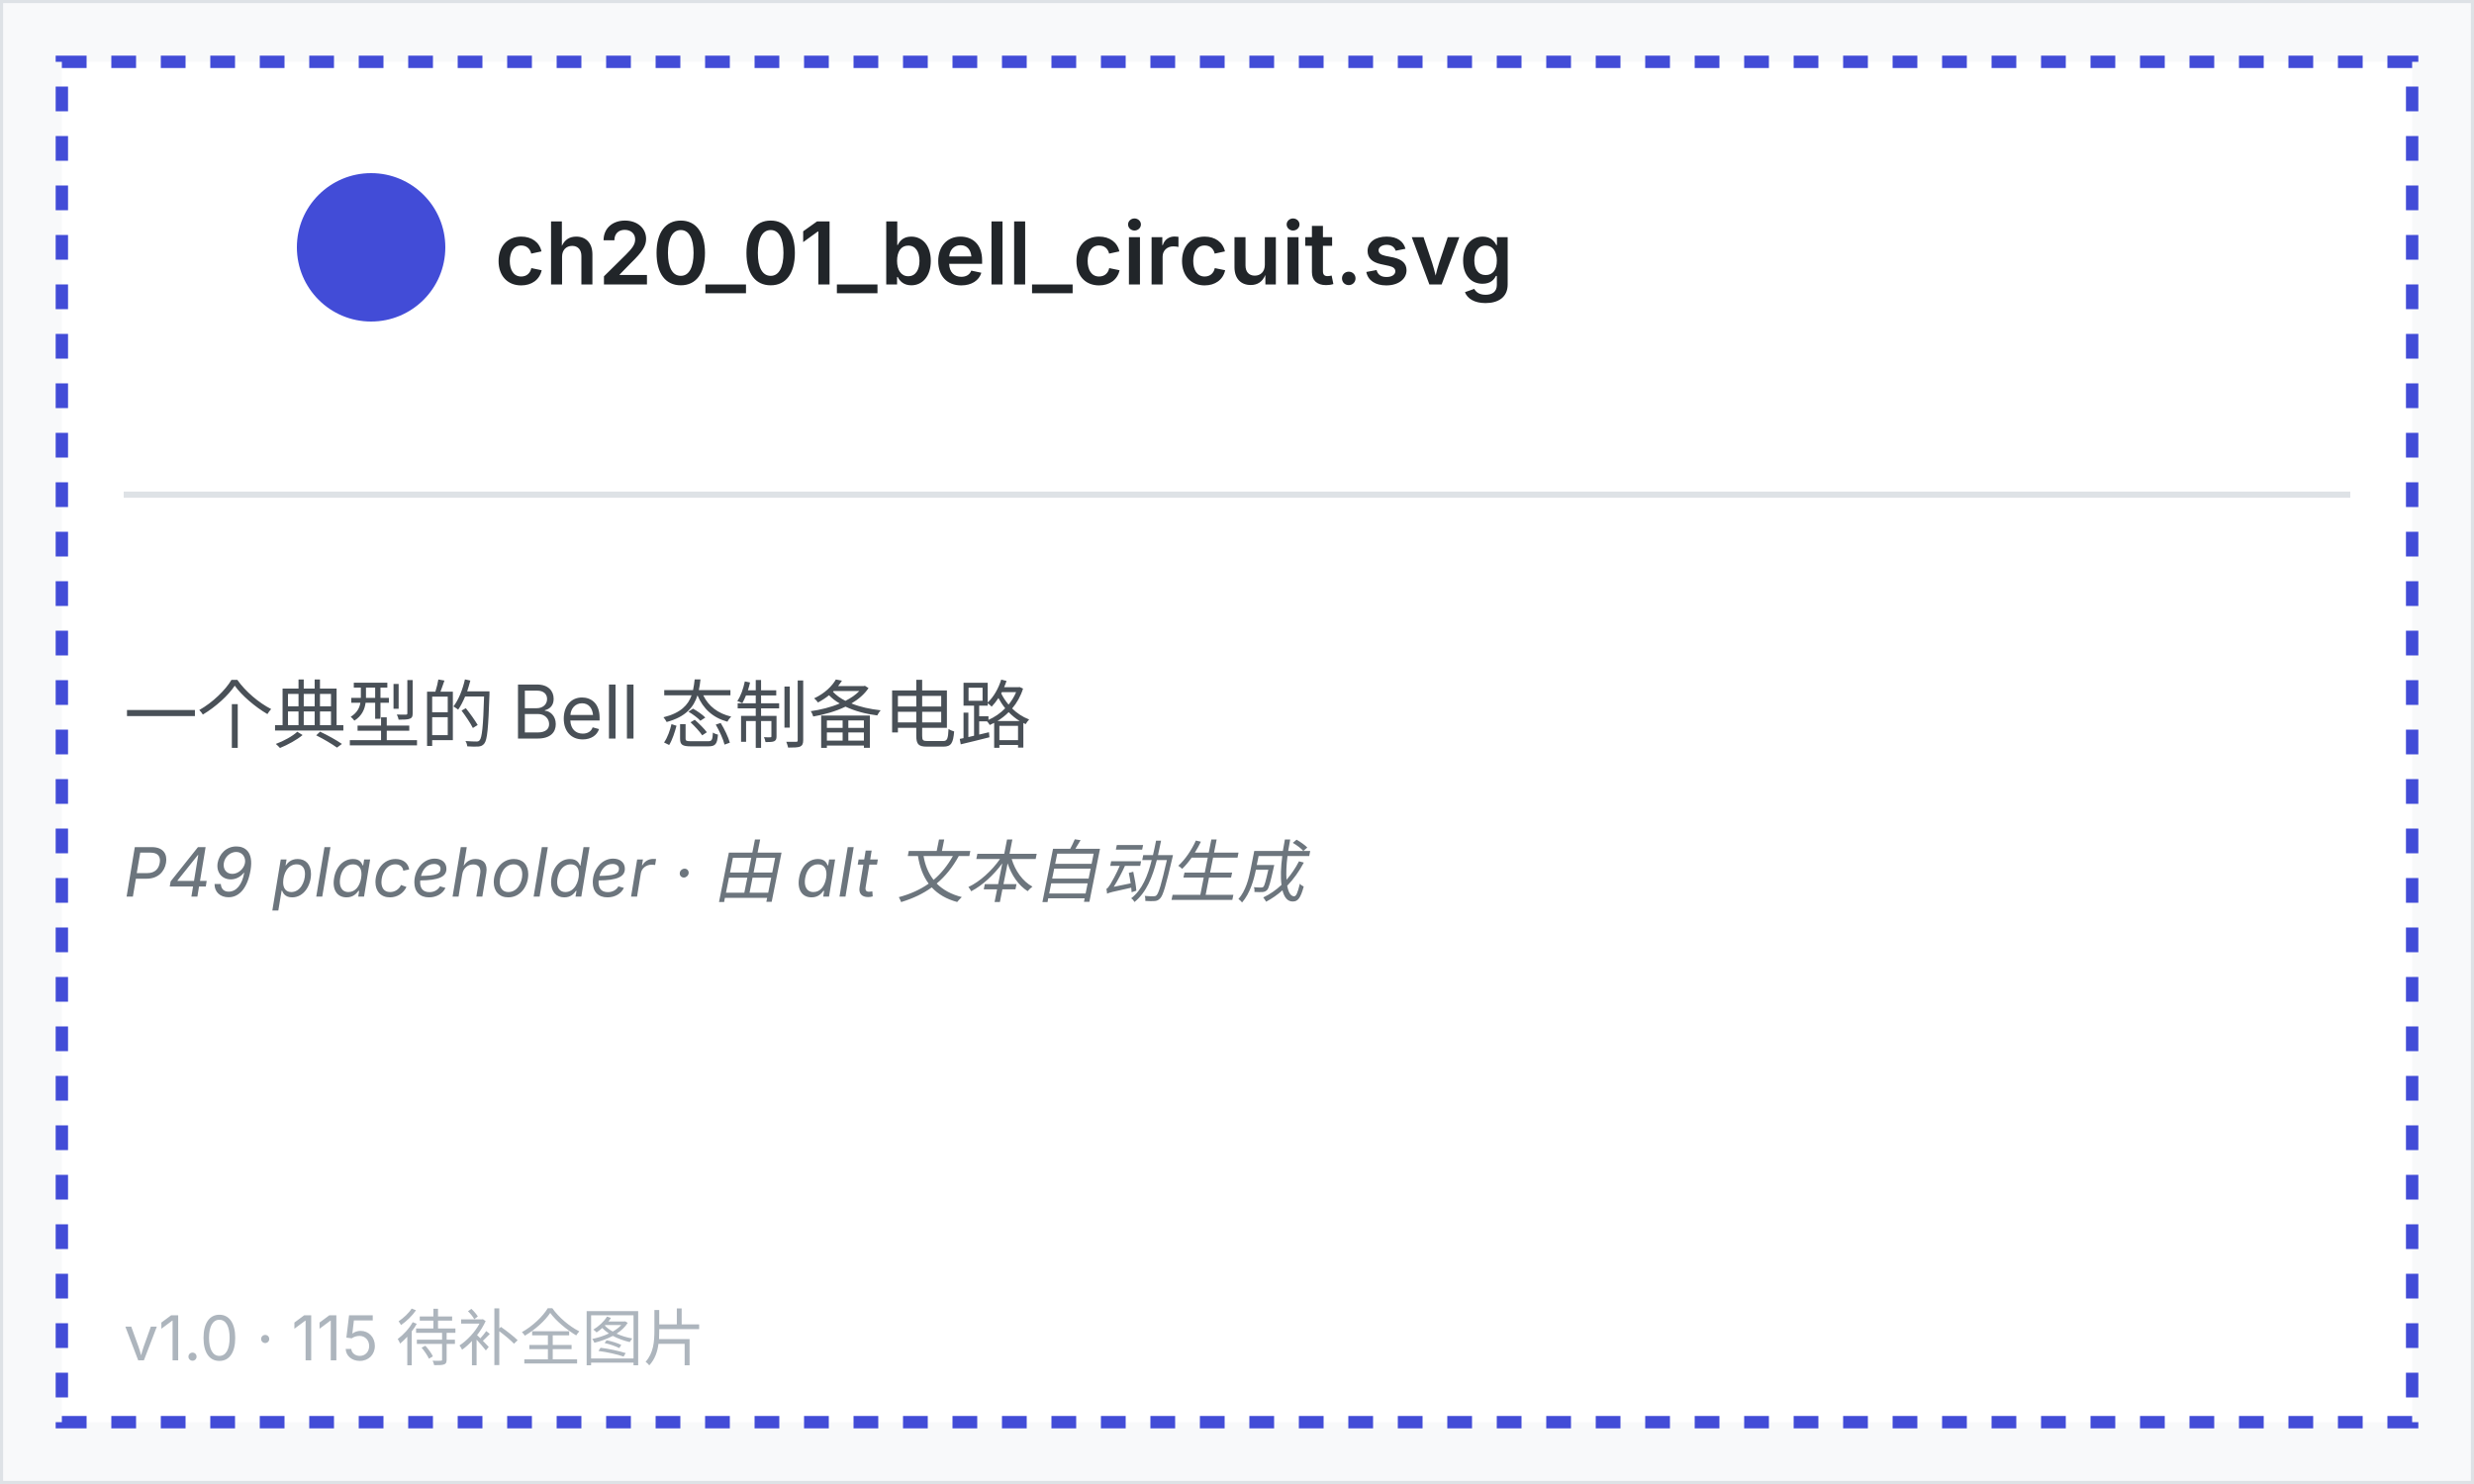
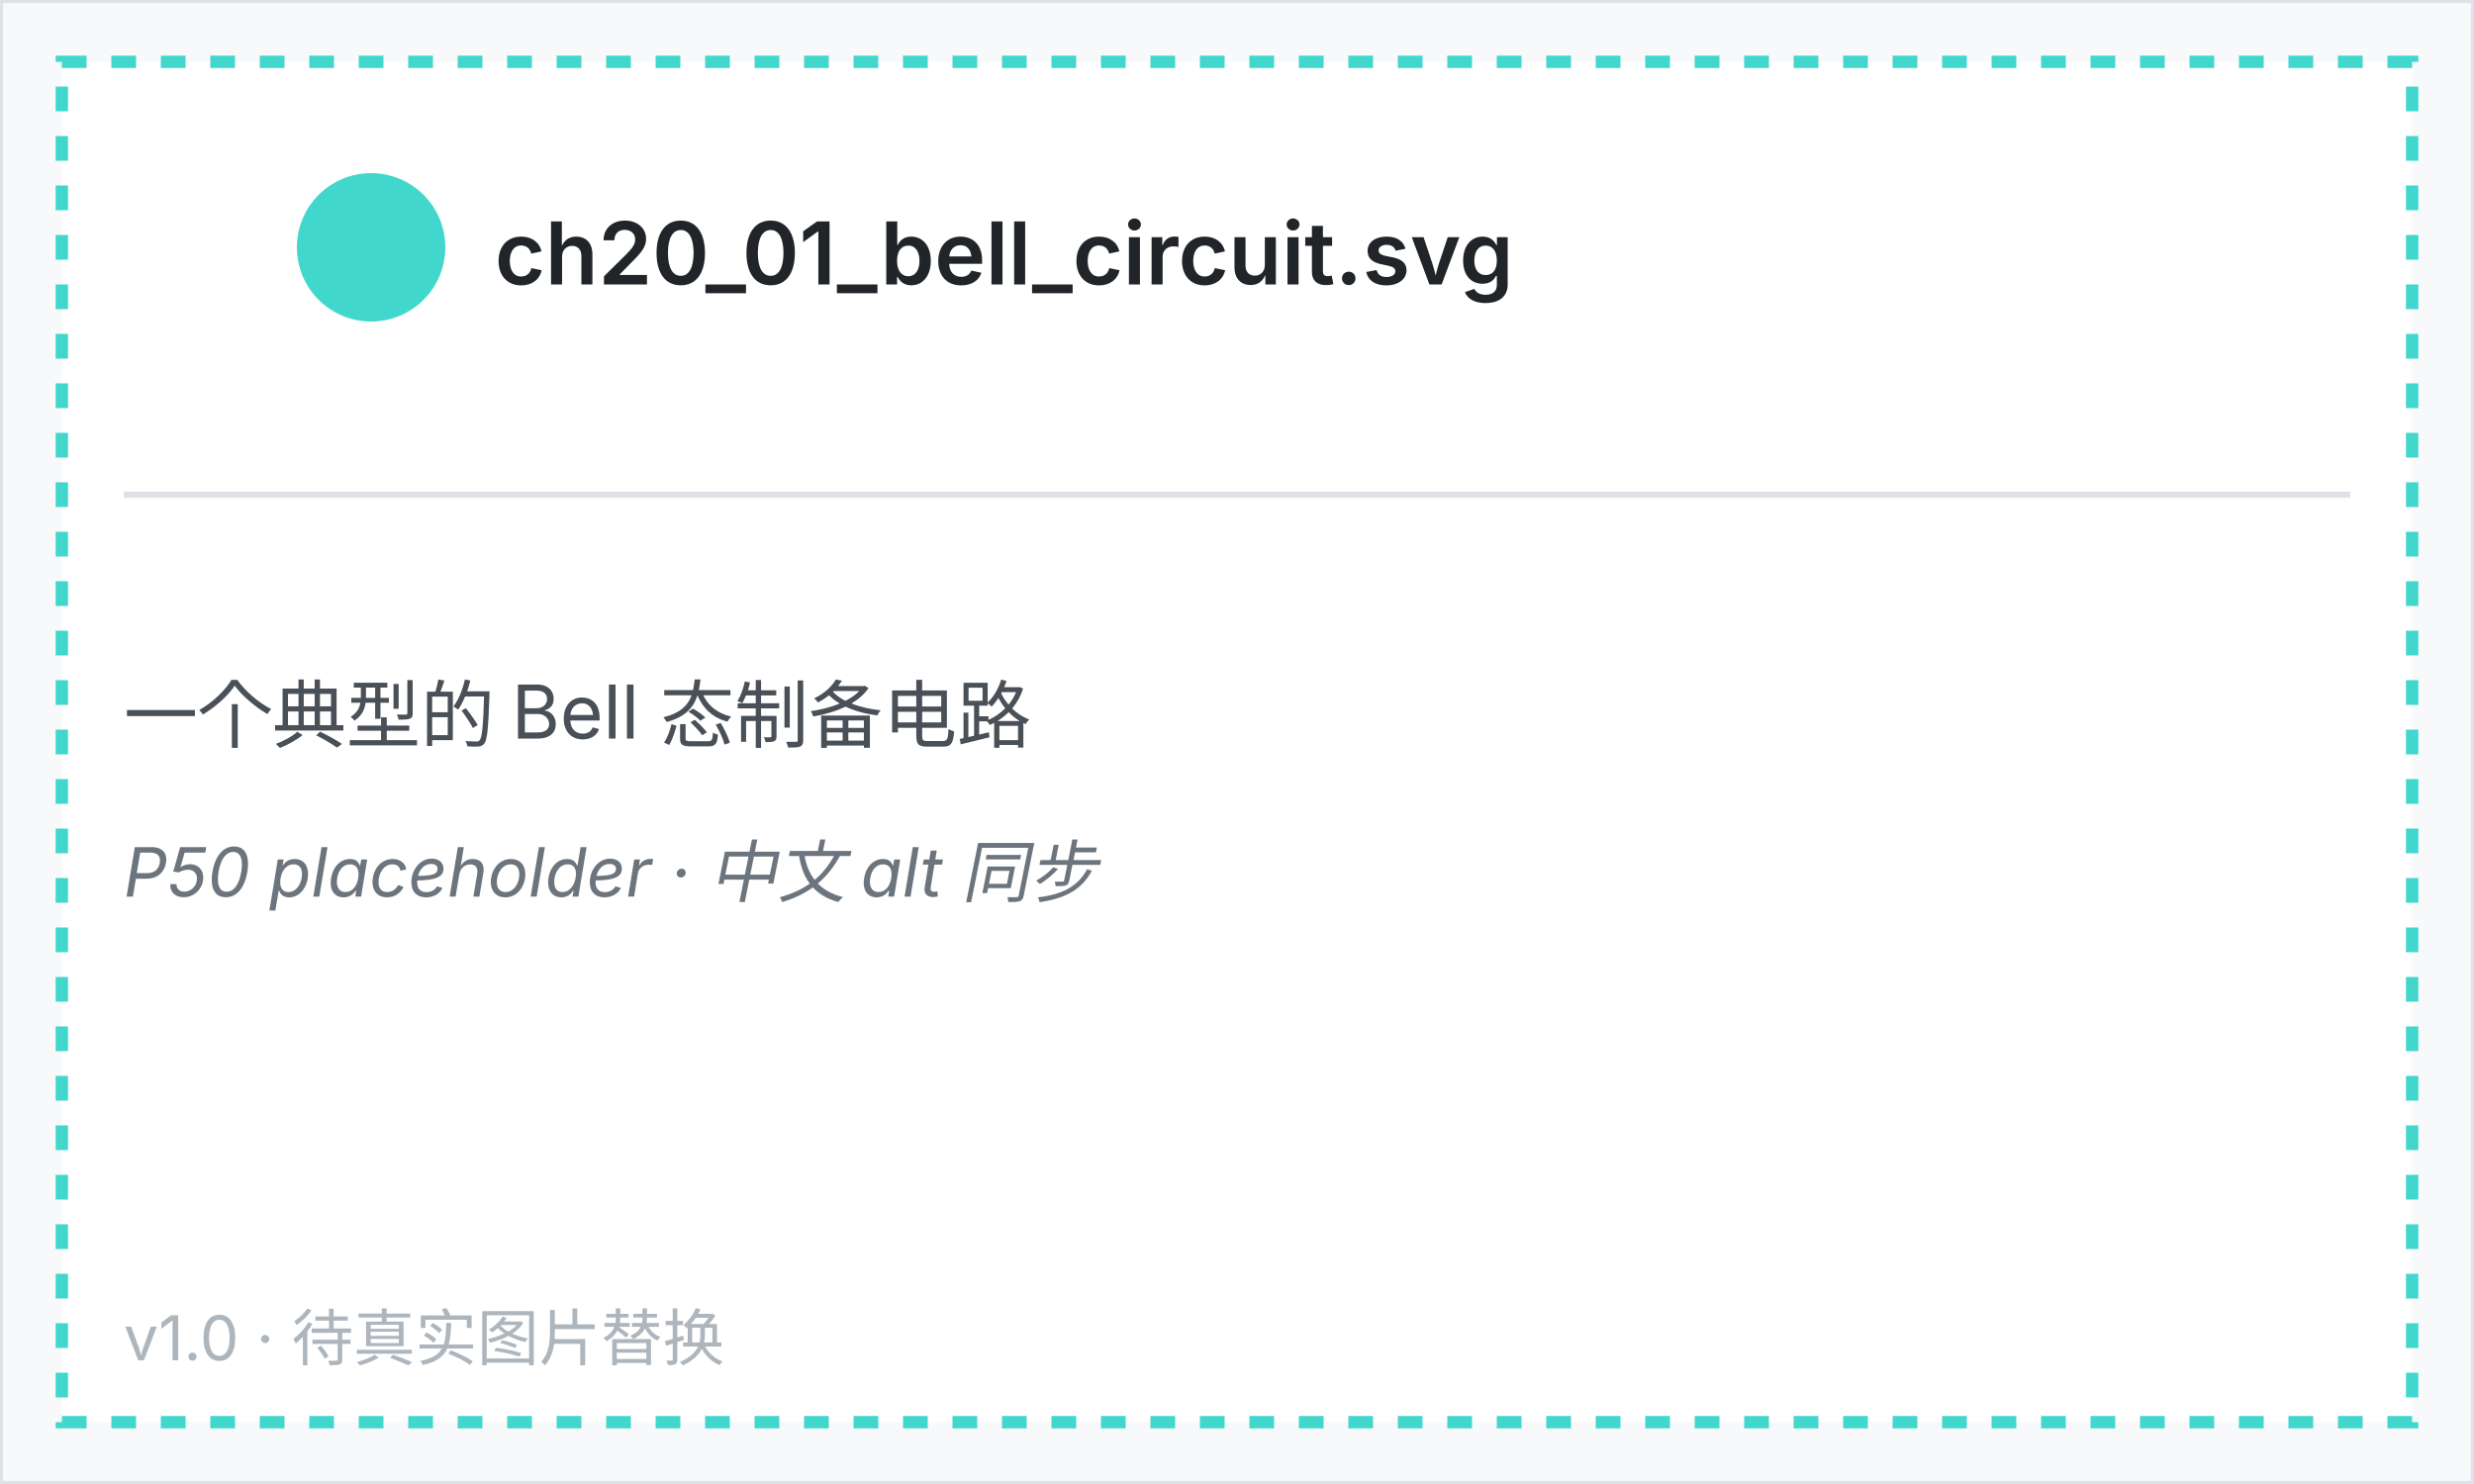
<svg xmlns="http://www.w3.org/2000/svg" viewBox="0 0 400 240" width="400" height="240" font-family="system-ui, -apple-system, sans-serif">
  <rect x="0" y="0" width="400" height="240" fill="#f8f9fa" stroke="#dee2e6" />
-   <rect x="10" y="10" width="380" height="220" fill="white" stroke="hsl(236, 65%, 55%)" stroke-width="2" stroke-dasharray="4 4" />
-   <circle cx="60" cy="40" r="12" fill="hsl(236, 65%, 55%)" />
+   <rect x="10" y="10" width="380" height="220" fill="white" stroke="hsl(176, 65%, 55%)" stroke-width="2" stroke-dasharray="4 4" />
+   <circle cx="60" cy="40" r="12" fill="hsl(176, 65%, 55%)" />
  <text x="80" y="46" font-size="14" font-weight="600" fill="#212529">ch20_01_bell_circuit.svg</text>
  <line x1="20" y1="80" x2="380" y2="80" stroke="#dee2e6" />
  <text x="20" y="120" font-size="12" fill="#495057">一个典型的 Bell 态制备电路</text>
-   <text x="20" y="145" font-size="11" fill="#6c757d" font-style="italic">P49 placeholder · 由 alt 文本自动生成</text>
-   <text x="20" y="220" font-size="10" fill="#adb5bd">v1.0 · 115 待补全图片</text>
+   <text x="20" y="145" font-size="11" fill="#6c757d" font-style="italic">P50 placeholder · 中文 alt 同步</text>
+   <text x="20" y="220" font-size="10" fill="#adb5bd">v1.0 · 待真实图片替换</text>
</svg>
